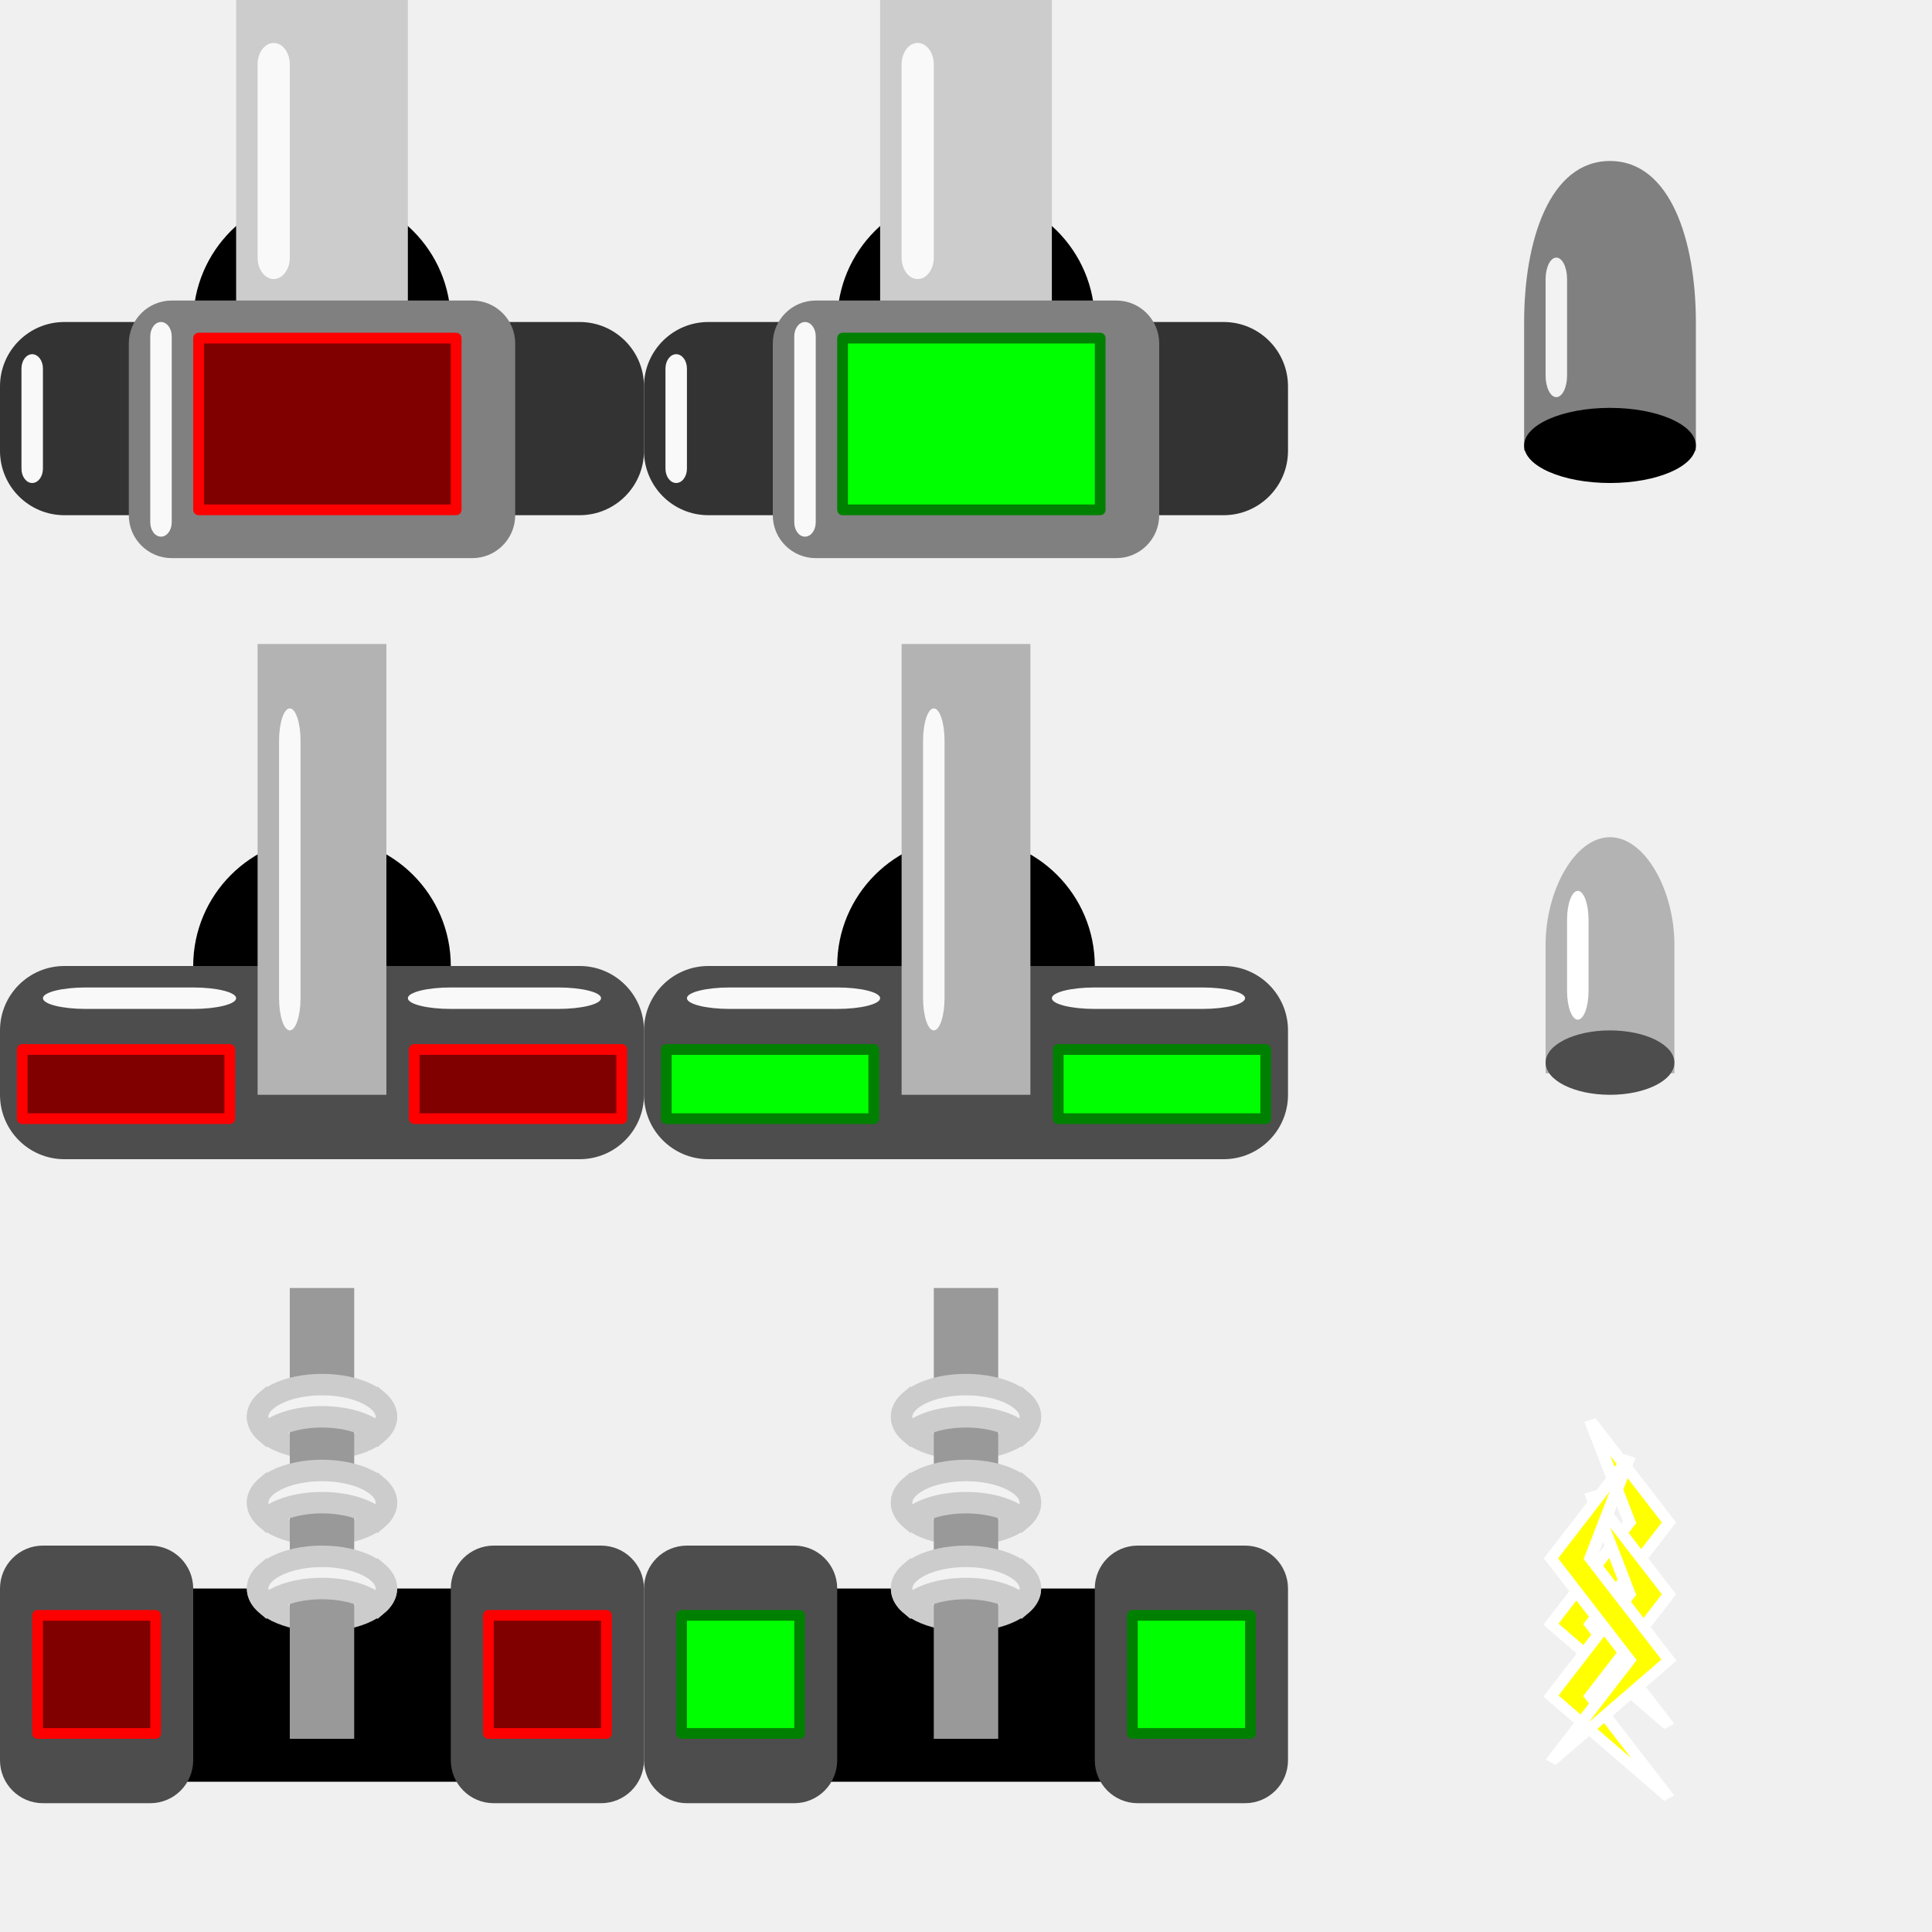
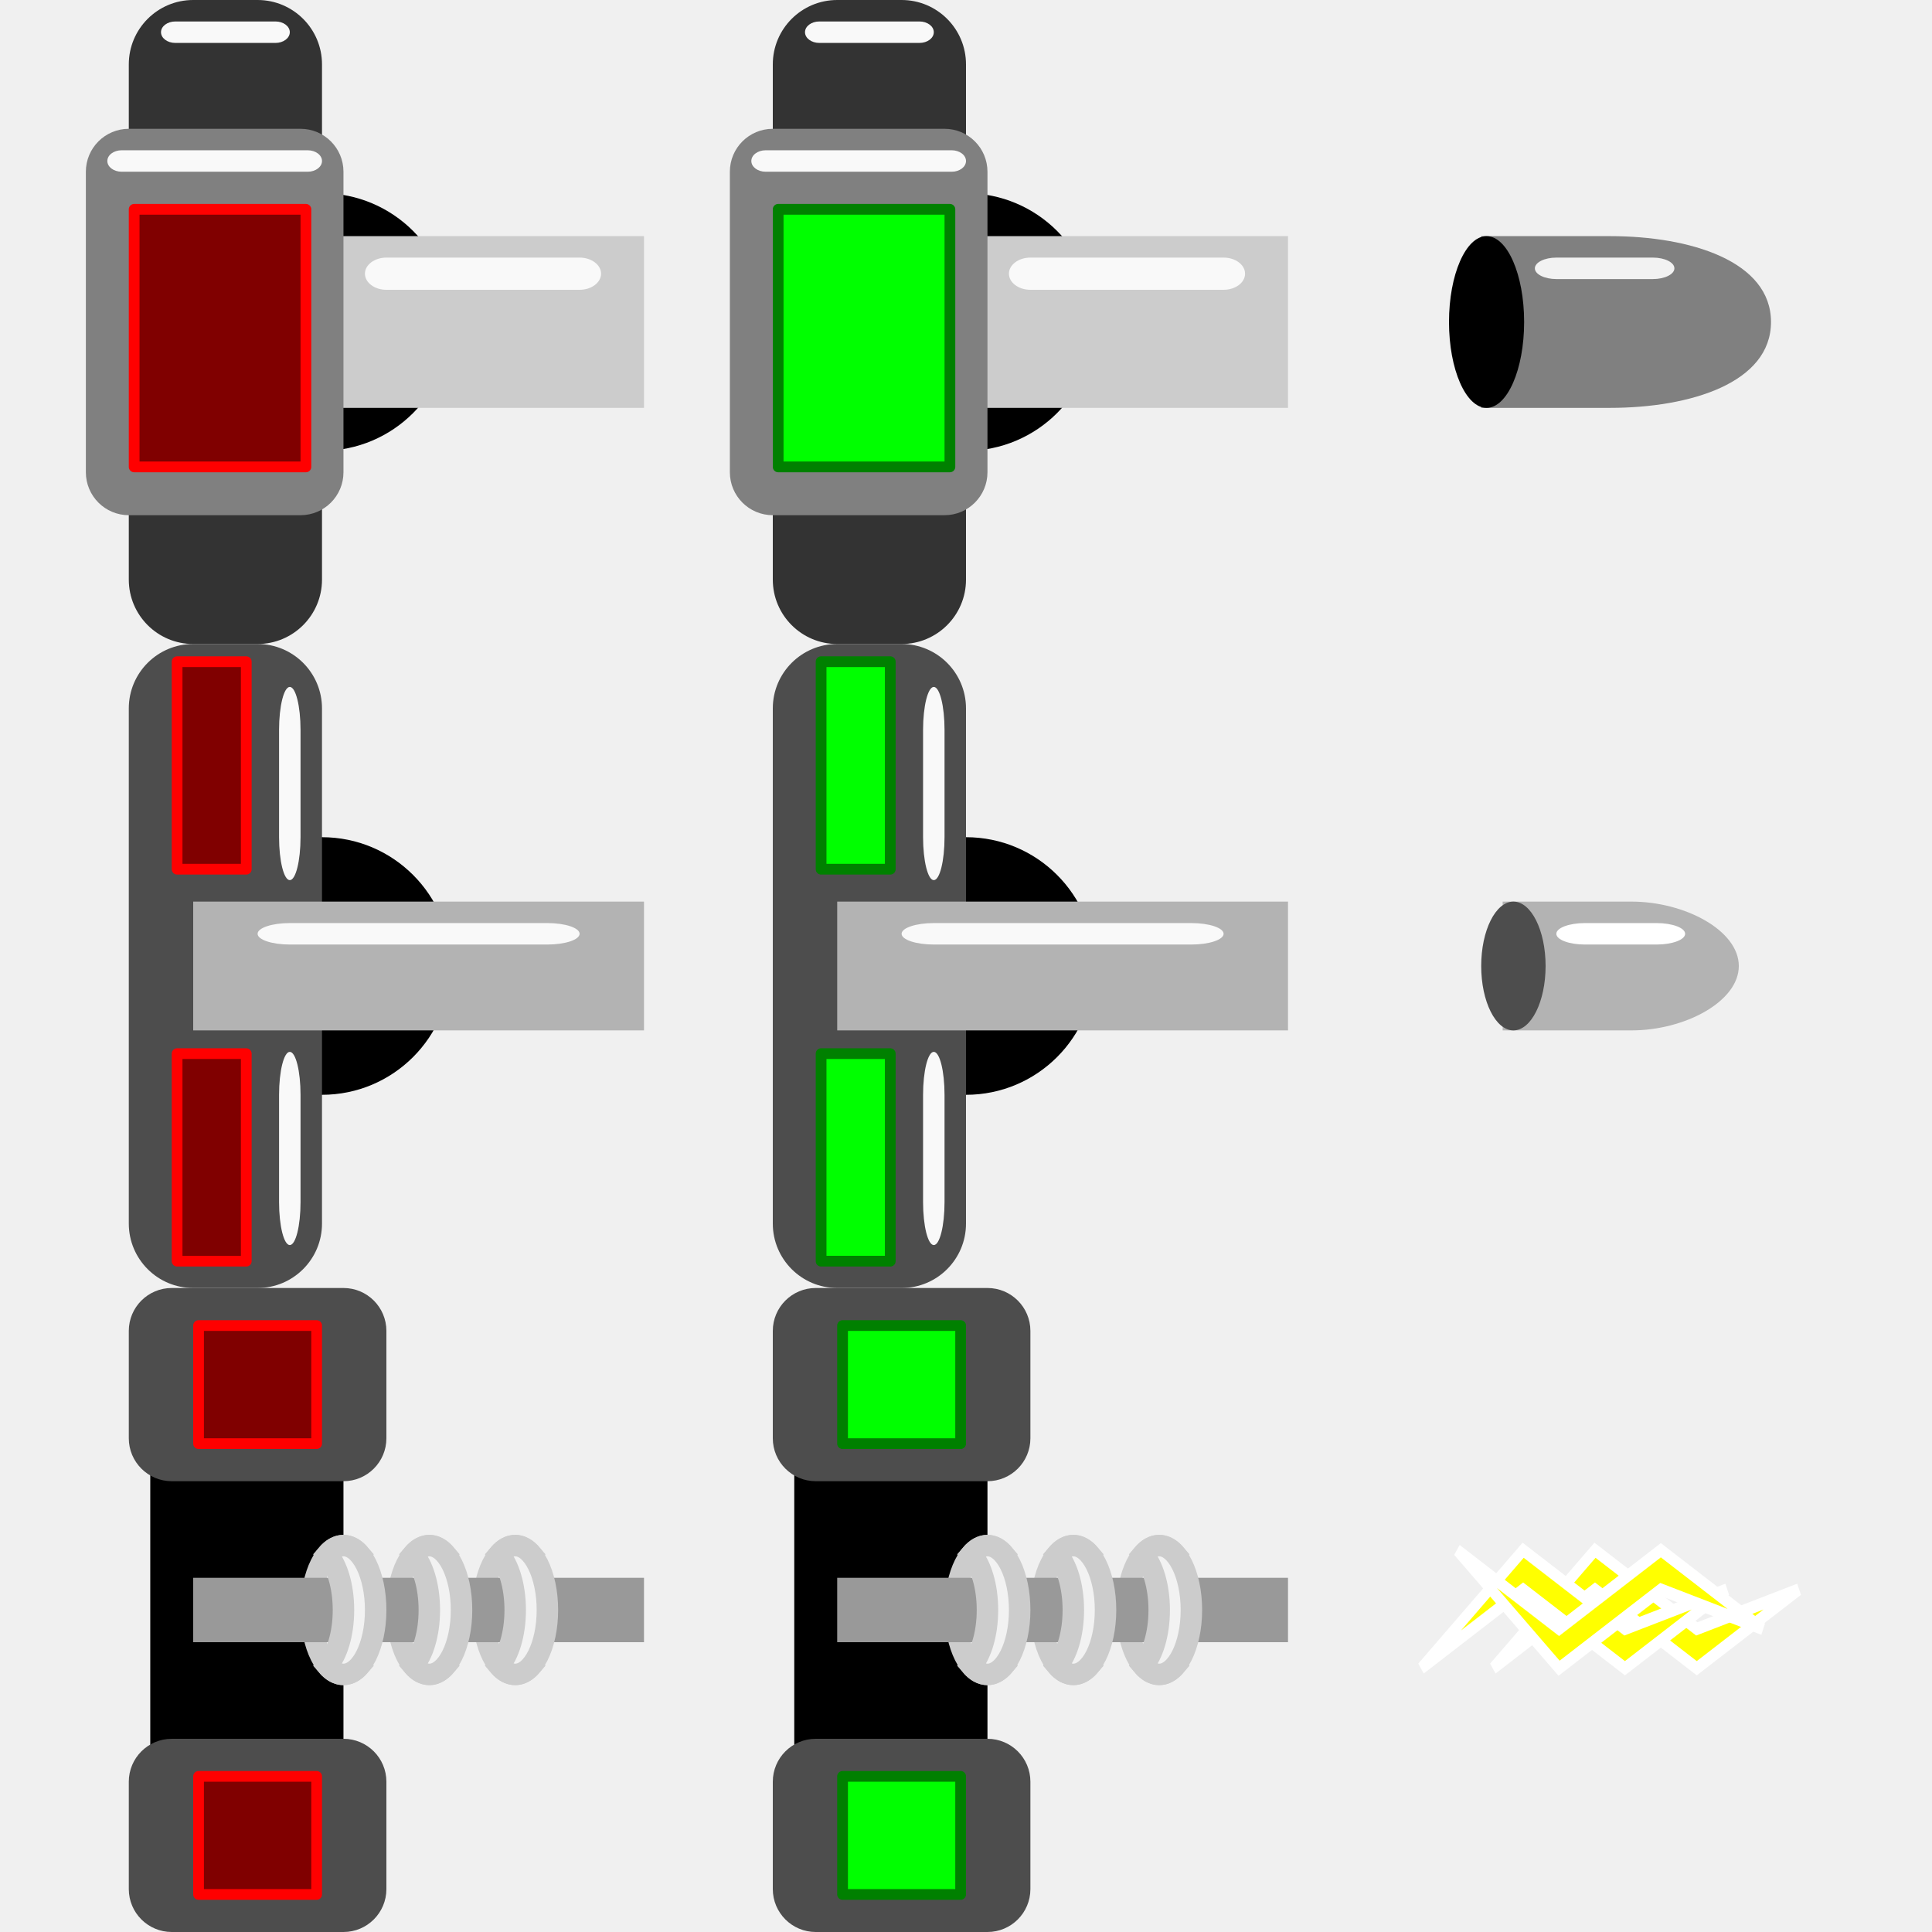
<svg xmlns="http://www.w3.org/2000/svg" xmlns:xlink="http://www.w3.org/1999/xlink" width="90" height="90" id="svg2" version="1.1">
  <defs id="defs4" />
  <g id="layer8" style="display:none" transform="translate(0,30)">
    <rect style="fill:#87de87;fill-opacity:1;fill-rule:nonzero;stroke:#008000;stroke-width:0.5;stroke-linecap:round;stroke-linejoin:round;stroke-miterlimit:4;stroke-opacity:1;stroke-dasharray:none;stroke-dashoffset:0" id="rect1773" width="240" height="150" x="-90" y="-30" />
  </g>
  <g id="layer1" transform="translate(0,-962.3622)" style="display:inline">
    <g id="layer3" style="display:inline">
-       <g id="g1681" transform="translate(1.880249e-5,2.119751e-5)">
+       <g id="g1681" transform="matrix(0,1,-1,0,1022.362,992.3621)">
        <g id="g1815" transform="matrix(1,-7.9387446e-6,7.9387446e-6,1,-0.00799249,1.1911276e-4)">
-           <path style="fill:#000000;fill-opacity:1;fill-rule:nonzero;stroke:none" id="path891" d="m 21,15 c 0,3.314 -2.686,6 -6,6 -3.314,0 -6,-2.686 -6,-6 0,-3.314 2.686,-6 6,-6 3.314,0 6,2.686 6,6 z" transform="translate(0,992.3622)" />
+           <path style="fill:#000000;fill-opacity:1;fill-rule:nonzero;stroke:none" id="path891" d="M 21,15 A 6,6 0 1 1 9,15 6,6 0 1 1 21,15 z" transform="translate(0,992.3622)" />
          <rect style="fill:#4d4d4d;fill-opacity:1;fill-rule:nonzero;stroke:none" id="rect856" width="30" height="9" x="0" y="1007.362" rx="3" />
          <rect style="fill:#b3b3b3;fill-opacity:1;fill-rule:nonzero;stroke:none" id="rect858" width="6" height="21" x="12" y="992.362" />
          <rect style="fill:#f9f9f9;fill-opacity:1;fill-rule:nonzero;stroke:none" id="rect883" width="9" height="1" x="2" y="1008.362" rx="2" />
          <rect style="fill:#f9f9f9;fill-opacity:1;fill-rule:nonzero;stroke:none" id="rect885" width="9" height="1" x="19" y="1008.362" rx="2" />
          <rect style="fill:#f9f9f9;fill-opacity:1;fill-rule:nonzero;stroke:none" id="rect887" width="1" height="15" x="13" y="995.362" rx="1.5" />
        </g>
      </g>
-       <g id="g1689" transform="translate(30,0)">
-         <path style="fill:#000000;fill-opacity:1;fill-rule:nonzero;stroke:none" id="path1691" d="m 21,15 c 0,3.314 -2.686,6 -6,6 -3.314,0 -6,-2.686 -6,-6 0,-3.314 2.686,-6 6,-6 3.314,0 6,2.686 6,6 z" transform="translate(0,992.3622)" />
+       <g id="g1689" transform="matrix(0,1,-1,0,1052.362,992.3622)">
+         <path style="fill:#000000;fill-opacity:1;fill-rule:nonzero;stroke:none" id="path1691" d="M 21,15 A 6,6 0 1 1 9,15 6,6 0 1 1 21,15 z" transform="translate(0,992.3622)" />
        <rect style="fill:#4d4d4d;fill-opacity:1;fill-rule:nonzero;stroke:none" id="rect1693" width="30" height="9" x="0" y="1007.362" rx="3" />
        <rect style="fill:#b3b3b3;fill-opacity:1;fill-rule:nonzero;stroke:none" id="rect1695" width="6" height="21" x="12" y="992.362" />
        <rect style="fill:#f9f9f9;fill-opacity:1;fill-rule:nonzero;stroke:none" id="rect1697" width="9" height="1" x="2" y="1008.362" rx="2" />
        <rect style="fill:#f9f9f9;fill-opacity:1;fill-rule:nonzero;stroke:none" id="rect1699" width="9" height="1" x="19" y="1008.362" rx="2" />
        <rect style="fill:#f9f9f9;fill-opacity:1;fill-rule:nonzero;stroke:none" id="rect1701" width="1" height="15" x="13" y="995.362" rx="1.5" />
      </g>
    </g>
    <g id="layer4" style="display:inline">
-       <g id="g1666" style="fill:#800000;stroke:#ff0000">
+       <g id="g1666" style="fill:#800000;stroke:#ff0000" transform="matrix(0,1,-1,0,1022.723,992.1492)">
        <rect y="1011.251" x="1.037" height="3.222" width="9.667" id="rect893" style="fill:#800000;fill-opacity:1;fill-rule:nonzero;stroke:#ff0000;stroke-width:0.5;stroke-linecap:round;stroke-linejoin:round;stroke-miterlimit:4;stroke-dasharray:none" />
        <rect style="fill:#800000;fill-opacity:1;fill-rule:nonzero;stroke:#ff0000;stroke-width:0.5;stroke-linecap:round;stroke-linejoin:round;stroke-miterlimit:4;stroke-dasharray:none" id="rect895" width="9.667" height="3.222" x="19.296" y="1011.251" />
      </g>
    </g>
    <g id="layer5" style="display:inline">
-       <rect y="1011.251" x="31.037" height="3.222" width="9.667" id="rect1672" style="fill:#00ff00;fill-opacity:1;fill-rule:nonzero;stroke:#008000;stroke-width:0.5;stroke-linecap:round;stroke-linejoin:round;stroke-miterlimit:4;stroke-dasharray:none" />
-       <rect style="fill:#00ff00;fill-opacity:1;fill-rule:nonzero;stroke:#008000;stroke-width:0.5;stroke-linecap:round;stroke-linejoin:round;stroke-miterlimit:4;stroke-dasharray:none" id="rect1674" width="9.667" height="3.222" x="49.296" y="1011.251" />
+       <g id="g427" transform="matrix(0,1,-1,0,1052.723,962.1493)">
+         <rect style="fill:#00ff00;fill-opacity:1;fill-rule:nonzero;stroke:#008000;stroke-width:0.5;stroke-linecap:round;stroke-linejoin:round;stroke-miterlimit:4;stroke-dasharray:none" id="rect1672" width="9.667" height="3.222" x="31.037" y="1011.251" />
+         <rect y="1011.251" x="49.296" height="3.222" width="9.667" id="rect1674" style="fill:#00ff00;fill-opacity:1;fill-rule:nonzero;stroke:#008000;stroke-width:0.5;stroke-linecap:round;stroke-linejoin:round;stroke-miterlimit:4;stroke-dasharray:none" />
+       </g>
    </g>
-     <g id="layer10">
-       <g id="g1799" transform="matrix(1,0,0,0.6666667,0,331.7874)">
+     <g id="layer10" style="display:inline">
+       <g id="g1799" transform="matrix(0,1,-0.6666667,0,750.5748,932.3622)">
        <path style="fill:#b3b3b3;fill-opacity:1;fill-rule:nonzero;stroke:none" d="m 75,1004.362 c -1.657,0 -3,3.772 -3,7.5 l 0,9 6,0 0,-9 c 0,-3.728 -1.343,-7.5 -3,-7.5 z" id="rect1795" />
        <rect style="fill:#ffffff;fill-opacity:1;fill-rule:nonzero;stroke:none" id="rect1811" width="1" height="9" x="73" y="1008.112" rx="2" />
-         <path style="fill:#4d4d4d;fill-opacity:1;fill-rule:nonzero;stroke:none" id="path1813" d="m 78,19.5 c 0,0.828 -1.343,1.5 -3,1.5 -1.657,0 -3,-0.672 -3,-1.5 0,-0.828 1.343,-1.5 3,-1.5 1.657,0 3,0.672 3,1.5 z" transform="matrix(1,0,0,1.5,0,990.8622)" />
+         <path style="fill:#4d4d4d;fill-opacity:1;fill-rule:nonzero;stroke:none" id="path1813" d="m 78,19.5 a 3,1.5 0 1 1 -6,0 3,1.5 0 1 1 6,0 z" transform="matrix(1,0,0,1.5,0,990.8622)" />
      </g>
    </g>
  </g>
  <g id="layer2" transform="translate(0,30)">
-     <path id="path1732" d="m 45,41.5 c -1.657,0 -3,-0.672 -3,-1.5 0,-0.272 0.153,-0.53 0.406,-0.75 C 42.924,39.7 43.887,40 45,40 46.113,40 47.076,39.7 47.594,39.25 47.847,39.47 48,39.728 48,40 c 0,0.828 -1.343,1.5 -3,1.5 z" style="fill:#f2f2f2;fill-opacity:1;fill-rule:nonzero;stroke:#cccccc" />
-     <path style="fill:#f2f2f2;fill-opacity:1;fill-rule:nonzero;stroke:#cccccc" d="m 45,37.5 c -1.657,0 -3,-0.672 -3,-1.5 0,-0.272 0.153,-0.53 0.406,-0.75 C 42.924,35.7 43.887,36 45,36 46.113,36 47.076,35.7 47.594,35.25 47.847,35.47 48,35.728 48,36 c 0,0.828 -1.343,1.5 -3,1.5 z" id="path1734" />
-     <rect y="44" x="36" height="9" width="18" id="rect1736" style="fill:#000000;fill-opacity:1;fill-rule:nonzero;stroke:none" />
-     <path style="fill:#f2f2f2;fill-opacity:1;fill-rule:nonzero;stroke:#cccccc" d="m 45,45.5 c -1.657,0 -3,-0.672 -3,-1.5 0,-0.272 0.153,-0.53 0.406,-0.75 C 42.924,43.7 43.887,44 45,44 46.113,44 47.076,43.7 47.594,43.25 47.847,43.47 48,43.728 48,44 c 0,0.828 -1.343,1.5 -3,1.5 z" id="path1738" />
-     <rect y="30" x="43.5" height="21" width="3" id="rect1740" style="fill:#999999;fill-opacity:1;fill-rule:nonzero;stroke:none" />
-     <rect rx="2" y="42" x="30" height="12" width="9" id="rect1742" style="fill:#4d4d4d;fill-opacity:1;fill-rule:nonzero;stroke:none" />
-     <path id="path1746" d="m 45,34.5 c -1.657,0 -3,0.672 -3,1.5 0,0.272 0.153,0.53 0.406,0.75 C 42.924,36.3 43.887,36 45,36 c 1.113,0 2.076,0.3 2.594,0.75 C 47.847,36.53 48,36.272 48,36 48,35.172 46.657,34.5 45,34.5 z" style="fill:#f2f2f2;fill-opacity:1;fill-rule:nonzero;stroke:#cccccc" />
-     <path style="fill:#f2f2f2;fill-opacity:1;fill-rule:nonzero;stroke:#cccccc" d="m 45,38.5 c -1.657,0 -3,0.672 -3,1.5 0,0.272 0.153,0.53 0.406,0.75 C 42.924,40.3 43.887,40 45,40 c 1.113,0 2.076,0.3 2.594,0.75 C 47.847,40.53 48,40.272 48,40 48,39.172 46.657,38.5 45,38.5 z" id="path1748" />
-     <path id="path1750" d="m 45,42.5 c -1.657,0 -3,0.672 -3,1.5 0,0.272 0.153,0.53 0.406,0.75 C 42.924,44.3 43.887,44 45,44 c 1.113,0 2.076,0.3 2.594,0.75 C 47.847,44.53 48,44.272 48,44 48,43.172 46.657,42.5 45,42.5 z" style="fill:#f2f2f2;fill-opacity:1;fill-rule:nonzero;stroke:#cccccc" />
-     <rect rx="2" y="42" x="51" height="12" width="9" id="rect1744" style="fill:#4d4d4d;fill-opacity:1;fill-rule:nonzero;stroke:none" />
-     <path style="fill:#f2f2f2;fill-opacity:1;fill-rule:nonzero;stroke:#cccccc" d="m 15,41.5 c -1.657,0 -3,-0.672 -3,-1.5 0,-0.272 0.153,-0.53 0.406,-0.75 C 12.924,39.7 13.887,40 15,40 16.113,40 17.076,39.7 17.594,39.25 17.847,39.47 18,39.728 18,40 c 0,0.828 -1.343,1.5 -3,1.5 z" id="path1726" />
-     <path id="path1720" d="m 15,37.5 c -1.657,0 -3,-0.672 -3,-1.5 0,-0.272 0.153,-0.53 0.406,-0.75 C 12.924,35.7 13.887,36 15,36 16.113,36 17.076,35.7 17.594,35.25 17.847,35.47 18,35.728 18,36 c 0,0.828 -1.343,1.5 -3,1.5 z" style="fill:#f2f2f2;fill-opacity:1;fill-rule:nonzero;stroke:#cccccc" />
-     <rect style="fill:#000000;fill-opacity:1;fill-rule:nonzero;stroke:none" id="rect1709" width="18" height="9" x="6" y="44" />
-     <path id="path1728" d="m 15,45.5 c -1.657,0 -3,-0.672 -3,-1.5 0,-0.272 0.153,-0.53 0.406,-0.75 C 12.924,43.7 13.887,44 15,44 16.113,44 17.076,43.7 17.594,43.25 17.847,43.47 18,43.728 18,44 c 0,0.828 -1.343,1.5 -3,1.5 z" style="fill:#f2f2f2;fill-opacity:1;fill-rule:nonzero;stroke:#cccccc" />
-     <rect style="fill:#999999;fill-opacity:1;fill-rule:nonzero;stroke:none" id="rect1703" width="3" height="21" x="13.5" y="30" />
-     <rect style="fill:#4d4d4d;fill-opacity:1;fill-rule:nonzero;stroke:none" id="rect1705" width="9" height="12" x="0" y="42" rx="2" />
-     <rect style="fill:#4d4d4d;fill-opacity:1;fill-rule:nonzero;stroke:none" id="rect1707" width="9" height="12" x="21" y="42" rx="2" />
-     <path style="fill:#f2f2f2;fill-opacity:1;fill-rule:nonzero;stroke:#cccccc" d="m 15,34.5 c -1.657,0 -3,0.672 -3,1.5 0,0.272 0.153,0.53 0.406,0.75 C 12.924,36.3 13.887,36 15,36 c 1.113,0 2.076,0.3 2.594,0.75 C 17.847,36.53 18,36.272 18,36 18,35.172 16.657,34.5 15,34.5 z" id="path1715" />
-     <path id="path1722" d="m 15,38.5 c -1.657,0 -3,0.672 -3,1.5 0,0.272 0.153,0.53 0.406,0.75 C 12.924,40.3 13.887,40 15,40 c 1.113,0 2.076,0.3 2.594,0.75 C 17.847,40.53 18,40.272 18,40 18,39.172 16.657,38.5 15,38.5 z" style="fill:#f2f2f2;fill-opacity:1;fill-rule:nonzero;stroke:#cccccc" />
-     <path style="fill:#f2f2f2;fill-opacity:1;fill-rule:nonzero;stroke:#cccccc" d="m 15,42.5 c -1.657,0 -3,0.672 -3,1.5 0,0.272 0.153,0.53 0.406,0.75 C 12.924,44.3 13.887,44 15,44 c 1.113,0 2.076,0.3 2.594,0.75 C 17.847,44.53 18,44.272 18,44 18,43.172 16.657,42.5 15,42.5 z" id="path1724" />
-     <g id="layer6">
-       <rect style="fill:#800000;fill-opacity:1;fill-rule:nonzero;stroke:#ff0000;stroke-width:0.5;stroke-linecap:round;stroke-linejoin:round;stroke-miterlimit:4;stroke-opacity:1;stroke-dasharray:none;stroke-dashoffset:0" id="rect1752" width="5.5" height="5.5" x="1.75" y="45.25" />
-       <rect y="45.25" x="22.75" height="5.5" width="5.5" id="rect1754" style="fill:#800000;fill-opacity:1;fill-rule:nonzero;stroke:#ff0000;stroke-width:0.5;stroke-linecap:round;stroke-linejoin:round;stroke-miterlimit:4;stroke-opacity:1;stroke-dasharray:none;stroke-dashoffset:0" />
+     <g id="g442" transform="matrix(0,1,-1,0,60,30)">
+       <path id="path1726" d="m 15,41.5 c -1.657,0 -3,-0.672 -3,-1.5 0,-0.272 0.153,-0.53 0.406,-0.75 C 12.924,39.7 13.887,40 15,40 16.113,40 17.076,39.7 17.594,39.25 17.847,39.47 18,39.728 18,40 c 0,0.828 -1.343,1.5 -3,1.5 z" style="fill:#f2f2f2;fill-opacity:1;fill-rule:nonzero;stroke:#cccccc" />
+       <path style="fill:#f2f2f2;fill-opacity:1;fill-rule:nonzero;stroke:#cccccc" d="m 15,37.5 c -1.657,0 -3,-0.672 -3,-1.5 0,-0.272 0.153,-0.53 0.406,-0.75 C 12.924,35.7 13.887,36 15,36 16.113,36 17.076,35.7 17.594,35.25 17.847,35.47 18,35.728 18,36 c 0,0.828 -1.343,1.5 -3,1.5 z" id="path1720" />
+       <rect y="44" x="6" height="9" width="18" id="rect1709" style="fill:#000000;fill-opacity:1;fill-rule:nonzero;stroke:none" />
+       <path style="fill:#f2f2f2;fill-opacity:1;fill-rule:nonzero;stroke:#cccccc" d="m 15,45.5 c -1.657,0 -3,-0.672 -3,-1.5 0,-0.272 0.153,-0.53 0.406,-0.75 C 12.924,43.7 13.887,44 15,44 16.113,44 17.076,43.7 17.594,43.25 17.847,43.47 18,43.728 18,44 c 0,0.828 -1.343,1.5 -3,1.5 z" id="path1728" />
+       <rect y="30" x="13.5" height="21" width="3" id="rect1703" style="fill:#999999;fill-opacity:1;fill-rule:nonzero;stroke:none" />
+       <rect rx="2" y="42" x="0" height="12" width="9" id="rect1705" style="fill:#4d4d4d;fill-opacity:1;fill-rule:nonzero;stroke:none" />
+       <rect rx="2" y="42" x="21" height="12" width="9" id="rect1707" style="fill:#4d4d4d;fill-opacity:1;fill-rule:nonzero;stroke:none" />
+       <path id="path1715" d="m 15,34.5 c -1.657,0 -3,0.672 -3,1.5 0,0.272 0.153,0.53 0.406,0.75 C 12.924,36.3 13.887,36 15,36 c 1.113,0 2.076,0.3 2.594,0.75 C 17.847,36.53 18,36.272 18,36 18,35.172 16.657,34.5 15,34.5 z" style="fill:#f2f2f2;fill-opacity:1;fill-rule:nonzero;stroke:#cccccc" />
+       <path style="fill:#f2f2f2;fill-opacity:1;fill-rule:nonzero;stroke:#cccccc" d="m 15,38.5 c -1.657,0 -3,0.672 -3,1.5 0,0.272 0.153,0.53 0.406,0.75 C 12.924,40.3 13.887,40 15,40 c 1.113,0 2.076,0.3 2.594,0.75 C 17.847,40.53 18,40.272 18,40 18,39.172 16.657,38.5 15,38.5 z" id="path1722" />
+       <path id="path1724" d="m 15,42.5 c -1.657,0 -3,0.672 -3,1.5 0,0.272 0.153,0.53 0.406,0.75 C 12.924,44.3 13.887,44 15,44 c 1.113,0 2.076,0.3 2.594,0.75 C 17.847,44.53 18,44.272 18,44 18,43.172 16.657,42.5 15,42.5 z" style="fill:#f2f2f2;fill-opacity:1;fill-rule:nonzero;stroke:#cccccc" />
    </g>
-     <g id="layer7">
-       <rect style="fill:#00ff00;fill-opacity:1;fill-rule:nonzero;stroke:#008000;stroke-width:0.5;stroke-linecap:round;stroke-linejoin:round;stroke-miterlimit:4;stroke-opacity:1;stroke-dasharray:none;stroke-dashoffset:0" id="rect1756" width="5.5" height="5.5" x="52.75" y="45.25" />
-       <rect y="45.25" x="31.75" height="5.5" width="5.5" id="rect1770" style="fill:#00ff00;fill-opacity:1;fill-rule:nonzero;stroke:#008000;stroke-width:0.5;stroke-linecap:round;stroke-linejoin:round;stroke-miterlimit:4;stroke-opacity:1;stroke-dasharray:none;stroke-dashoffset:0" />
+     <use x="0" y="0" xlink:href="#g442" id="use454" transform="translate(30,0)" width="90" height="90" />
+     <g id="layer6" style="display:inline">
+       <g id="g460" transform="matrix(0,1,-1,0,60,30)">
+         <rect y="45.25" x="1.75" height="5.5" width="5.5" id="rect1752" style="fill:#800000;fill-opacity:1;fill-rule:nonzero;stroke:#ff0000;stroke-width:0.5;stroke-linecap:round;stroke-linejoin:round;stroke-miterlimit:4;stroke-opacity:1;stroke-dasharray:none;stroke-dashoffset:0" />
+         <rect style="fill:#800000;fill-opacity:1;fill-rule:nonzero;stroke:#ff0000;stroke-width:0.5;stroke-linecap:round;stroke-linejoin:round;stroke-miterlimit:4;stroke-opacity:1;stroke-dasharray:none;stroke-dashoffset:0" id="rect1754" width="5.5" height="5.5" x="22.75" y="45.25" />
+       </g>
    </g>
-     <g id="layer9">
-       <g id="g1806" transform="matrix(1.099237,0,0,0.836746,-7.444654,5.637106)">
+     <g id="layer7" style="display:inline">
+       <g id="g456" transform="matrix(0,1,-1,0,90,0)">
+         <rect y="45.25" x="52.75" height="5.5" width="5.5" id="rect1756" style="fill:#00ff00;fill-opacity:1;fill-rule:nonzero;stroke:#008000;stroke-width:0.5;stroke-linecap:round;stroke-linejoin:round;stroke-miterlimit:4;stroke-opacity:1;stroke-dasharray:none;stroke-dashoffset:0" />
+         <rect style="fill:#00ff00;fill-opacity:1;fill-rule:nonzero;stroke:#008000;stroke-width:0.5;stroke-linecap:round;stroke-linejoin:round;stroke-miterlimit:4;stroke-opacity:1;stroke-dasharray:none;stroke-dashoffset:0" id="rect1770" width="5.5" height="5.5" x="31.75" y="45.25" />
+       </g>
+     </g>
+     <g id="layer9" style="display:inline">
+       <g id="g1806" transform="matrix(0,1.099237,-0.836746,0,114.3251,-37.47858)">
        <path id="path1786" d="M 74.167,36.5 77.5,42.167 74.167,47.833 77.5,53.5 l -5,-5.667 3.333,-5.667 z" style="fill:#ffff00;stroke:#ffffff;stroke-width:0.521;stroke-linecap:butt;stroke-linejoin:miter;stroke-miterlimit:4;stroke-opacity:1;stroke-dasharray:none" />
        <path style="fill:#ffff00;stroke:#ffffff;stroke-width:0.521;stroke-linecap:butt;stroke-linejoin:miter;stroke-miterlimit:4;stroke-opacity:1;stroke-dasharray:none" d="M 74.167,40.5 77.5,46.167 74.167,51.833 77.5,57.5 l -5,-5.667 3.333,-5.667 z" id="path1788" />
        <path id="path1790" d="M 75.833,38.5 72.5,44.167 75.833,49.833 72.5,55.5 l 5,-5.667 -3.333,-5.667 z" style="fill:#ffff00;stroke:#ffffff;stroke-width:0.521;stroke-linecap:butt;stroke-linejoin:miter;stroke-miterlimit:4;stroke-opacity:1;stroke-dasharray:none" />
      </g>
    </g>
  </g>
-   <g id="layer11" transform="translate(0,30)">
+   <g id="layer11" transform="translate(0,30)" style="display:inline">
    <g id="layer13">
-       <g id="g1840">
-         <path transform="translate(0,3)" d="m 21,-18 c 0,3.314 -2.686,6 -6,6 -3.314,0 -6,-2.686 -6,-6 0,-3.314 2.686,-6 6,-6 3.314,0 6,2.686 6,6 z" id="path1838" style="fill:#000000;fill-opacity:1;fill-rule:nonzero;stroke:none" />
+       <g id="g1840" transform="matrix(0,1,-1,0,0,-30)">
+         <path transform="translate(0,3)" d="m 21,-18 a 6,6 0 1 1 -12,0 6,6 0 1 1 12,0 z" id="path1838" style="fill:#000000;fill-opacity:1;fill-rule:nonzero;stroke:none" />
        <rect rx="3" y="-15" x="0" height="9" width="30" id="rect1826" style="fill:#333333;fill-opacity:1;fill-rule:nonzero;stroke:none" />
        <rect y="-30" x="11" height="21" width="8" id="rect1828" style="fill:#cccccc;fill-opacity:1;fill-rule:nonzero;stroke:none" />
        <rect rx="2" y="-16" x="6" height="12" width="18" id="rect1830" style="fill:#808080;fill-opacity:1;fill-rule:nonzero;stroke:none" />
        <rect rx="0.667" y="-15" x="7" height="10" width="1" id="rect1832" style="fill:#f9f9f9;fill-opacity:1;fill-rule:nonzero;stroke:none" />
        <rect style="fill:#f9f9f9;fill-opacity:1;fill-rule:nonzero;stroke:none" id="rect1834" width="1" height="6" x="1" y="-13.5" rx="0.667" />
        <rect style="fill:#f9f9f9;fill-opacity:1;fill-rule:nonzero;stroke:none" id="rect1836" width="1.5" height="11" x="12" y="-28" rx="1" />
      </g>
      <use x="0" y="0" xlink:href="#g1840" id="use1849" transform="translate(30,0)" width="90" height="60" />
    </g>
    <g id="layer14">
-       <rect style="fill:#800000;fill-opacity:1;fill-rule:nonzero;stroke:#ff0000;stroke-width:0.5;stroke-linecap:round;stroke-linejoin:round;stroke-miterlimit:4;stroke-opacity:1;stroke-dasharray:none;stroke-dashoffset:0" id="rect1852" width="12" height="8" x="9.25" y="-14.25" />
+       <rect style="fill:#800000;fill-opacity:1;fill-rule:nonzero;stroke:#ff0000;stroke-width:0.5;stroke-linecap:round;stroke-linejoin:round;stroke-miterlimit:4;stroke-opacity:1;stroke-dasharray:none;stroke-dashoffset:0" id="rect1852" width="12" height="8" x="-20.25" y="-14.25" transform="matrix(0,1,-1,0,0,0)" />
    </g>
    <g id="layer15">
-       <rect style="fill:#00ff00;fill-opacity:1;fill-rule:nonzero;stroke:#008000;stroke-width:0.5;stroke-linecap:round;stroke-linejoin:round;stroke-miterlimit:4;stroke-opacity:1;stroke-dasharray:none;stroke-dashoffset:0" id="rect1855" width="12" height="8" x="39.25" y="-14.25" />
+       <rect style="fill:#00ff00;fill-opacity:1;fill-rule:nonzero;stroke:#008000;stroke-width:0.5;stroke-linecap:round;stroke-linejoin:round;stroke-miterlimit:4;stroke-opacity:1;stroke-dasharray:none;stroke-dashoffset:0" id="rect1855" width="12" height="8" x="-20.25" y="-44.25" transform="matrix(0,1,-1,0,0,0)" />
    </g>
    <g id="layer16">
-       <g id="g1869" transform="translate(0,1.5)">
+       <g id="g1869" transform="matrix(0,1,-1,0,58.5,-90)">
        <path id="rect1858" d="m 75,-24 c -2.833,0 -4,3.75 -4,7.5 l 0,6 8,0 0,-6 c 0,-3.75 -1.167,-7.5 -4,-7.5 z" style="fill:#808080;fill-opacity:1;fill-rule:nonzero;stroke:none" />
-         <path transform="matrix(0.8888889,0,0,1.166667,7,5)" d="m 81,-13.5 c 0,0.828 -2.015,1.5 -4.5,1.5 -2.485,0 -4.5,-0.672 -4.5,-1.5 0,-0.828 2.015,-1.5 4.5,-1.5 2.485,0 4.5,0.672 4.5,1.5 z" id="path1865" style="fill:#000000;fill-opacity:1;fill-rule:nonzero;stroke:none" />
+         <path transform="matrix(0.8888889,0,0,1.166667,7,5)" d="m 81,-13.5 a 4.5,1.5 0 1 1 -9,0 4.5,1.5 0 1 1 9,0 z" id="path1865" style="fill:#000000;fill-opacity:1;fill-rule:nonzero;stroke:none" />
        <rect rx="1" y="-19.5" x="72" height="6.5" width="1" id="rect1867" style="fill:#f2f2f2;fill-opacity:1;fill-rule:nonzero;stroke:none" />
      </g>
    </g>
  </g>
</svg>
